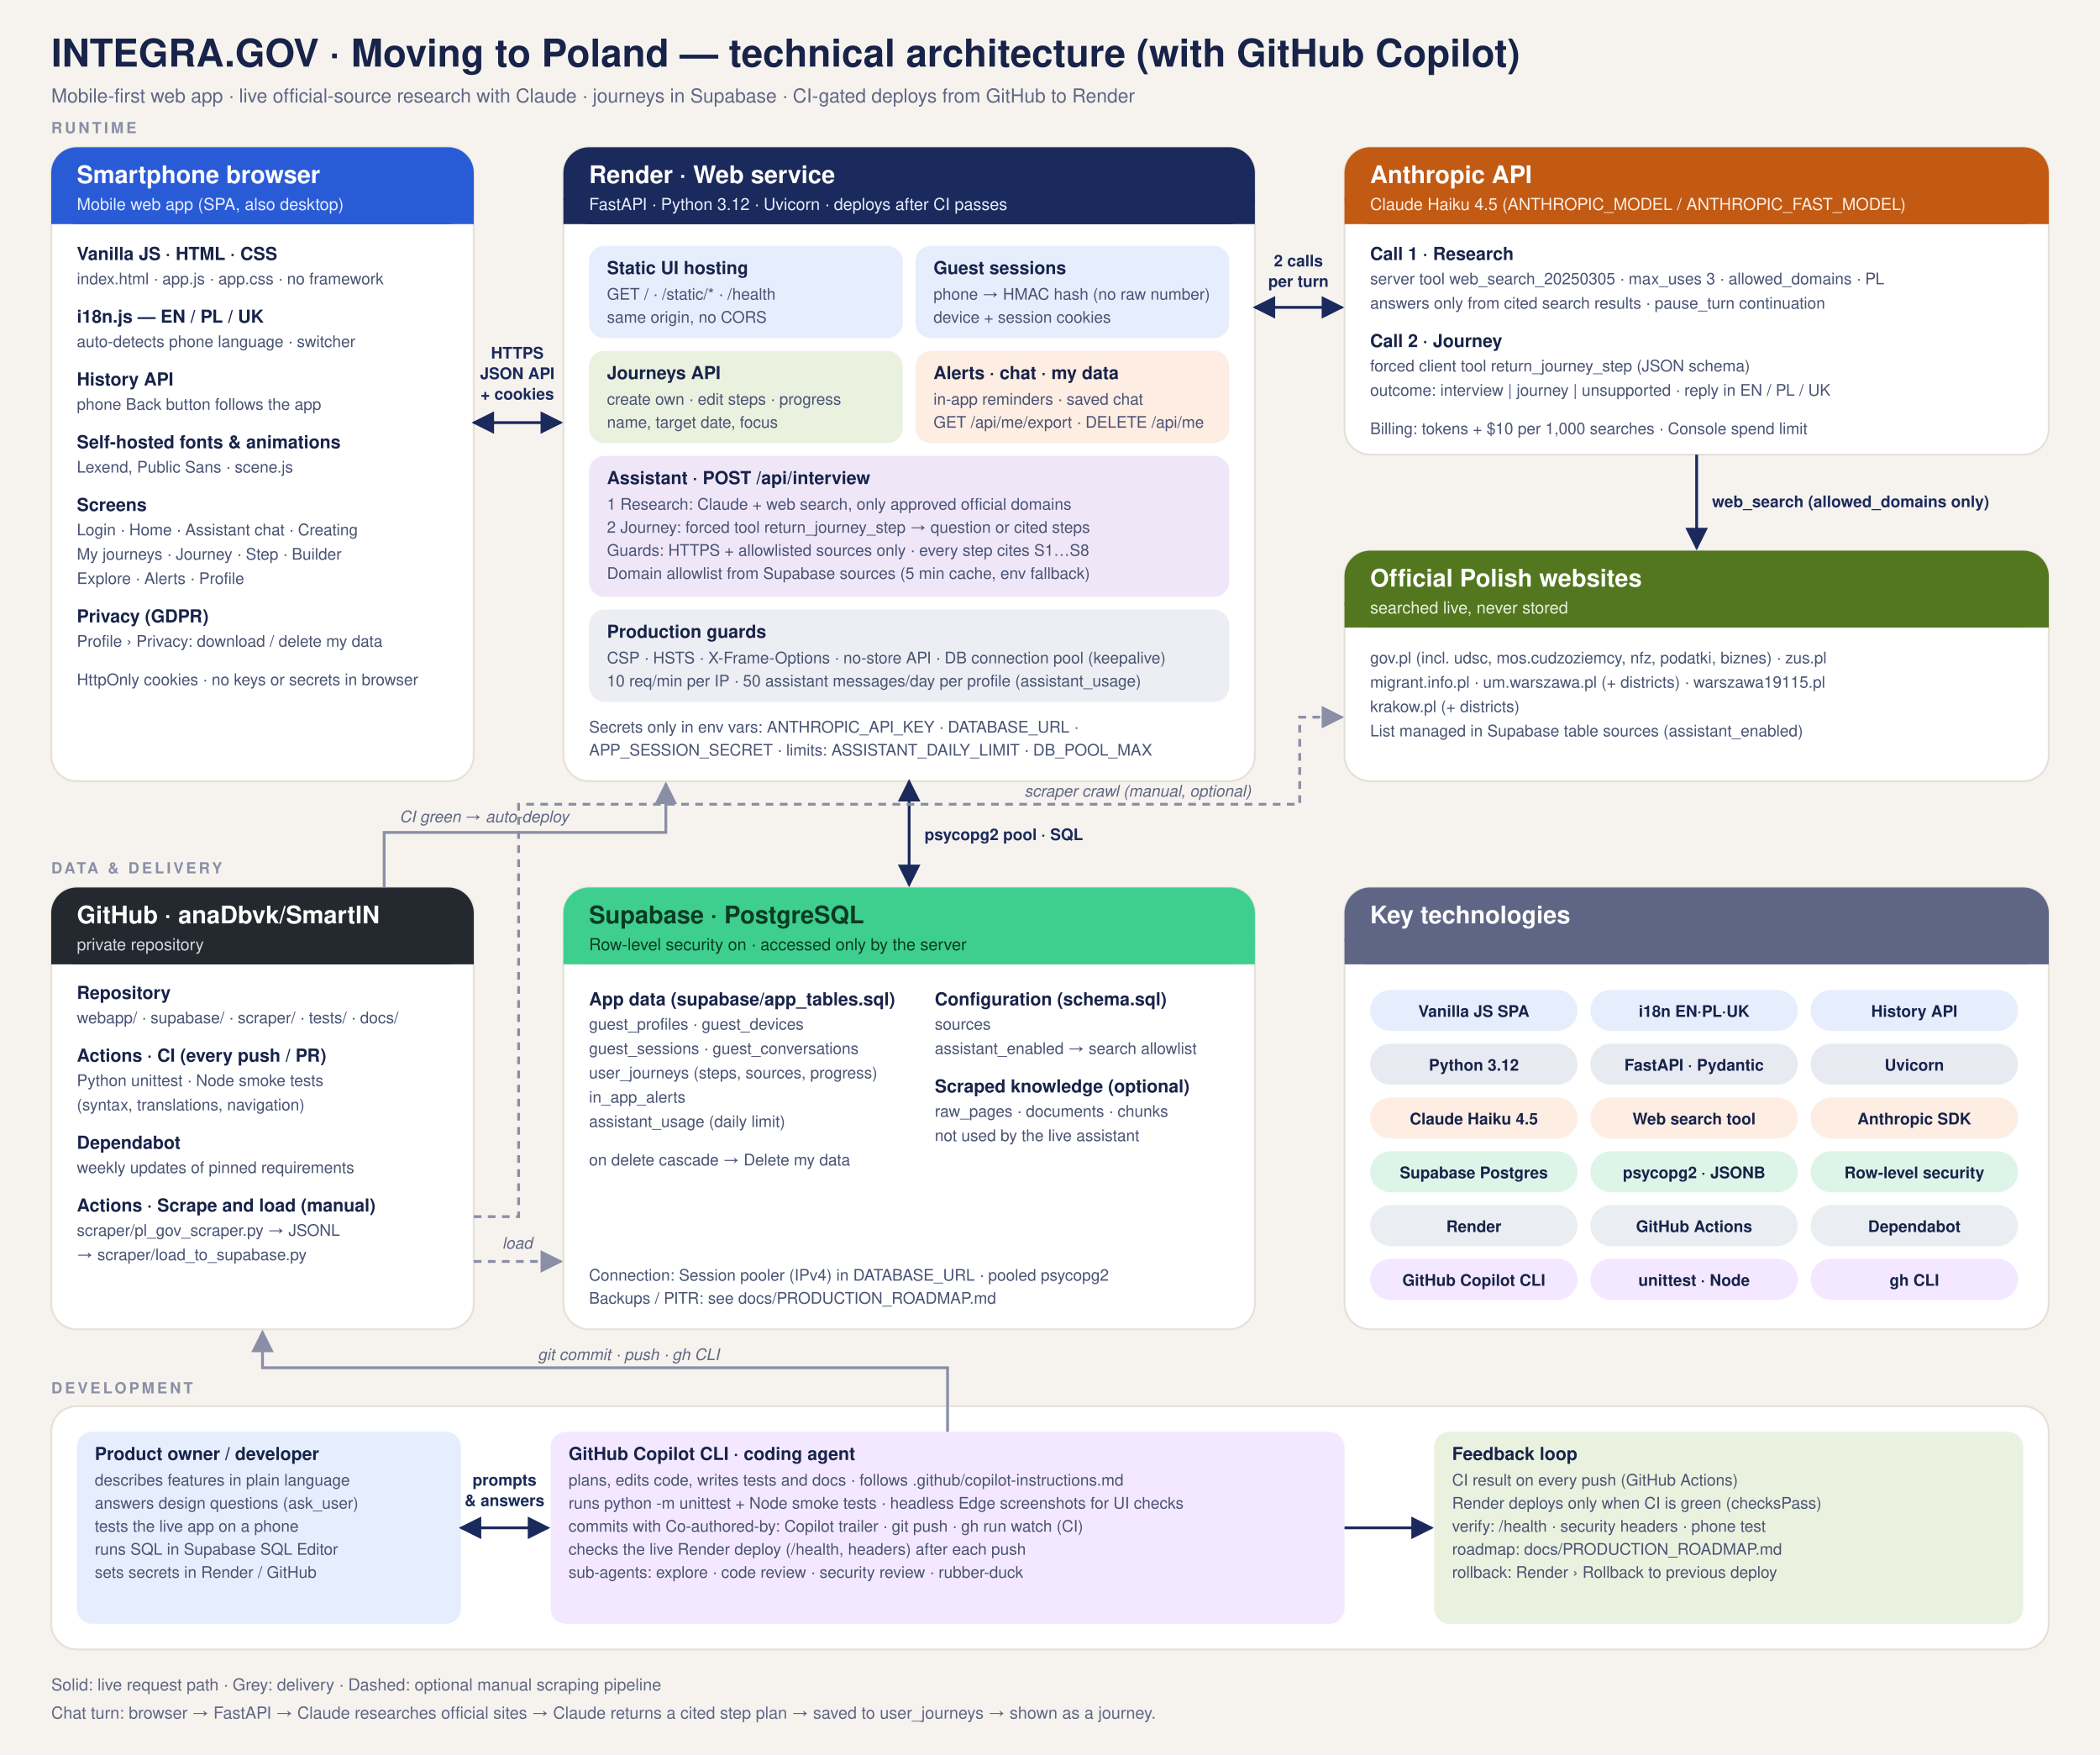
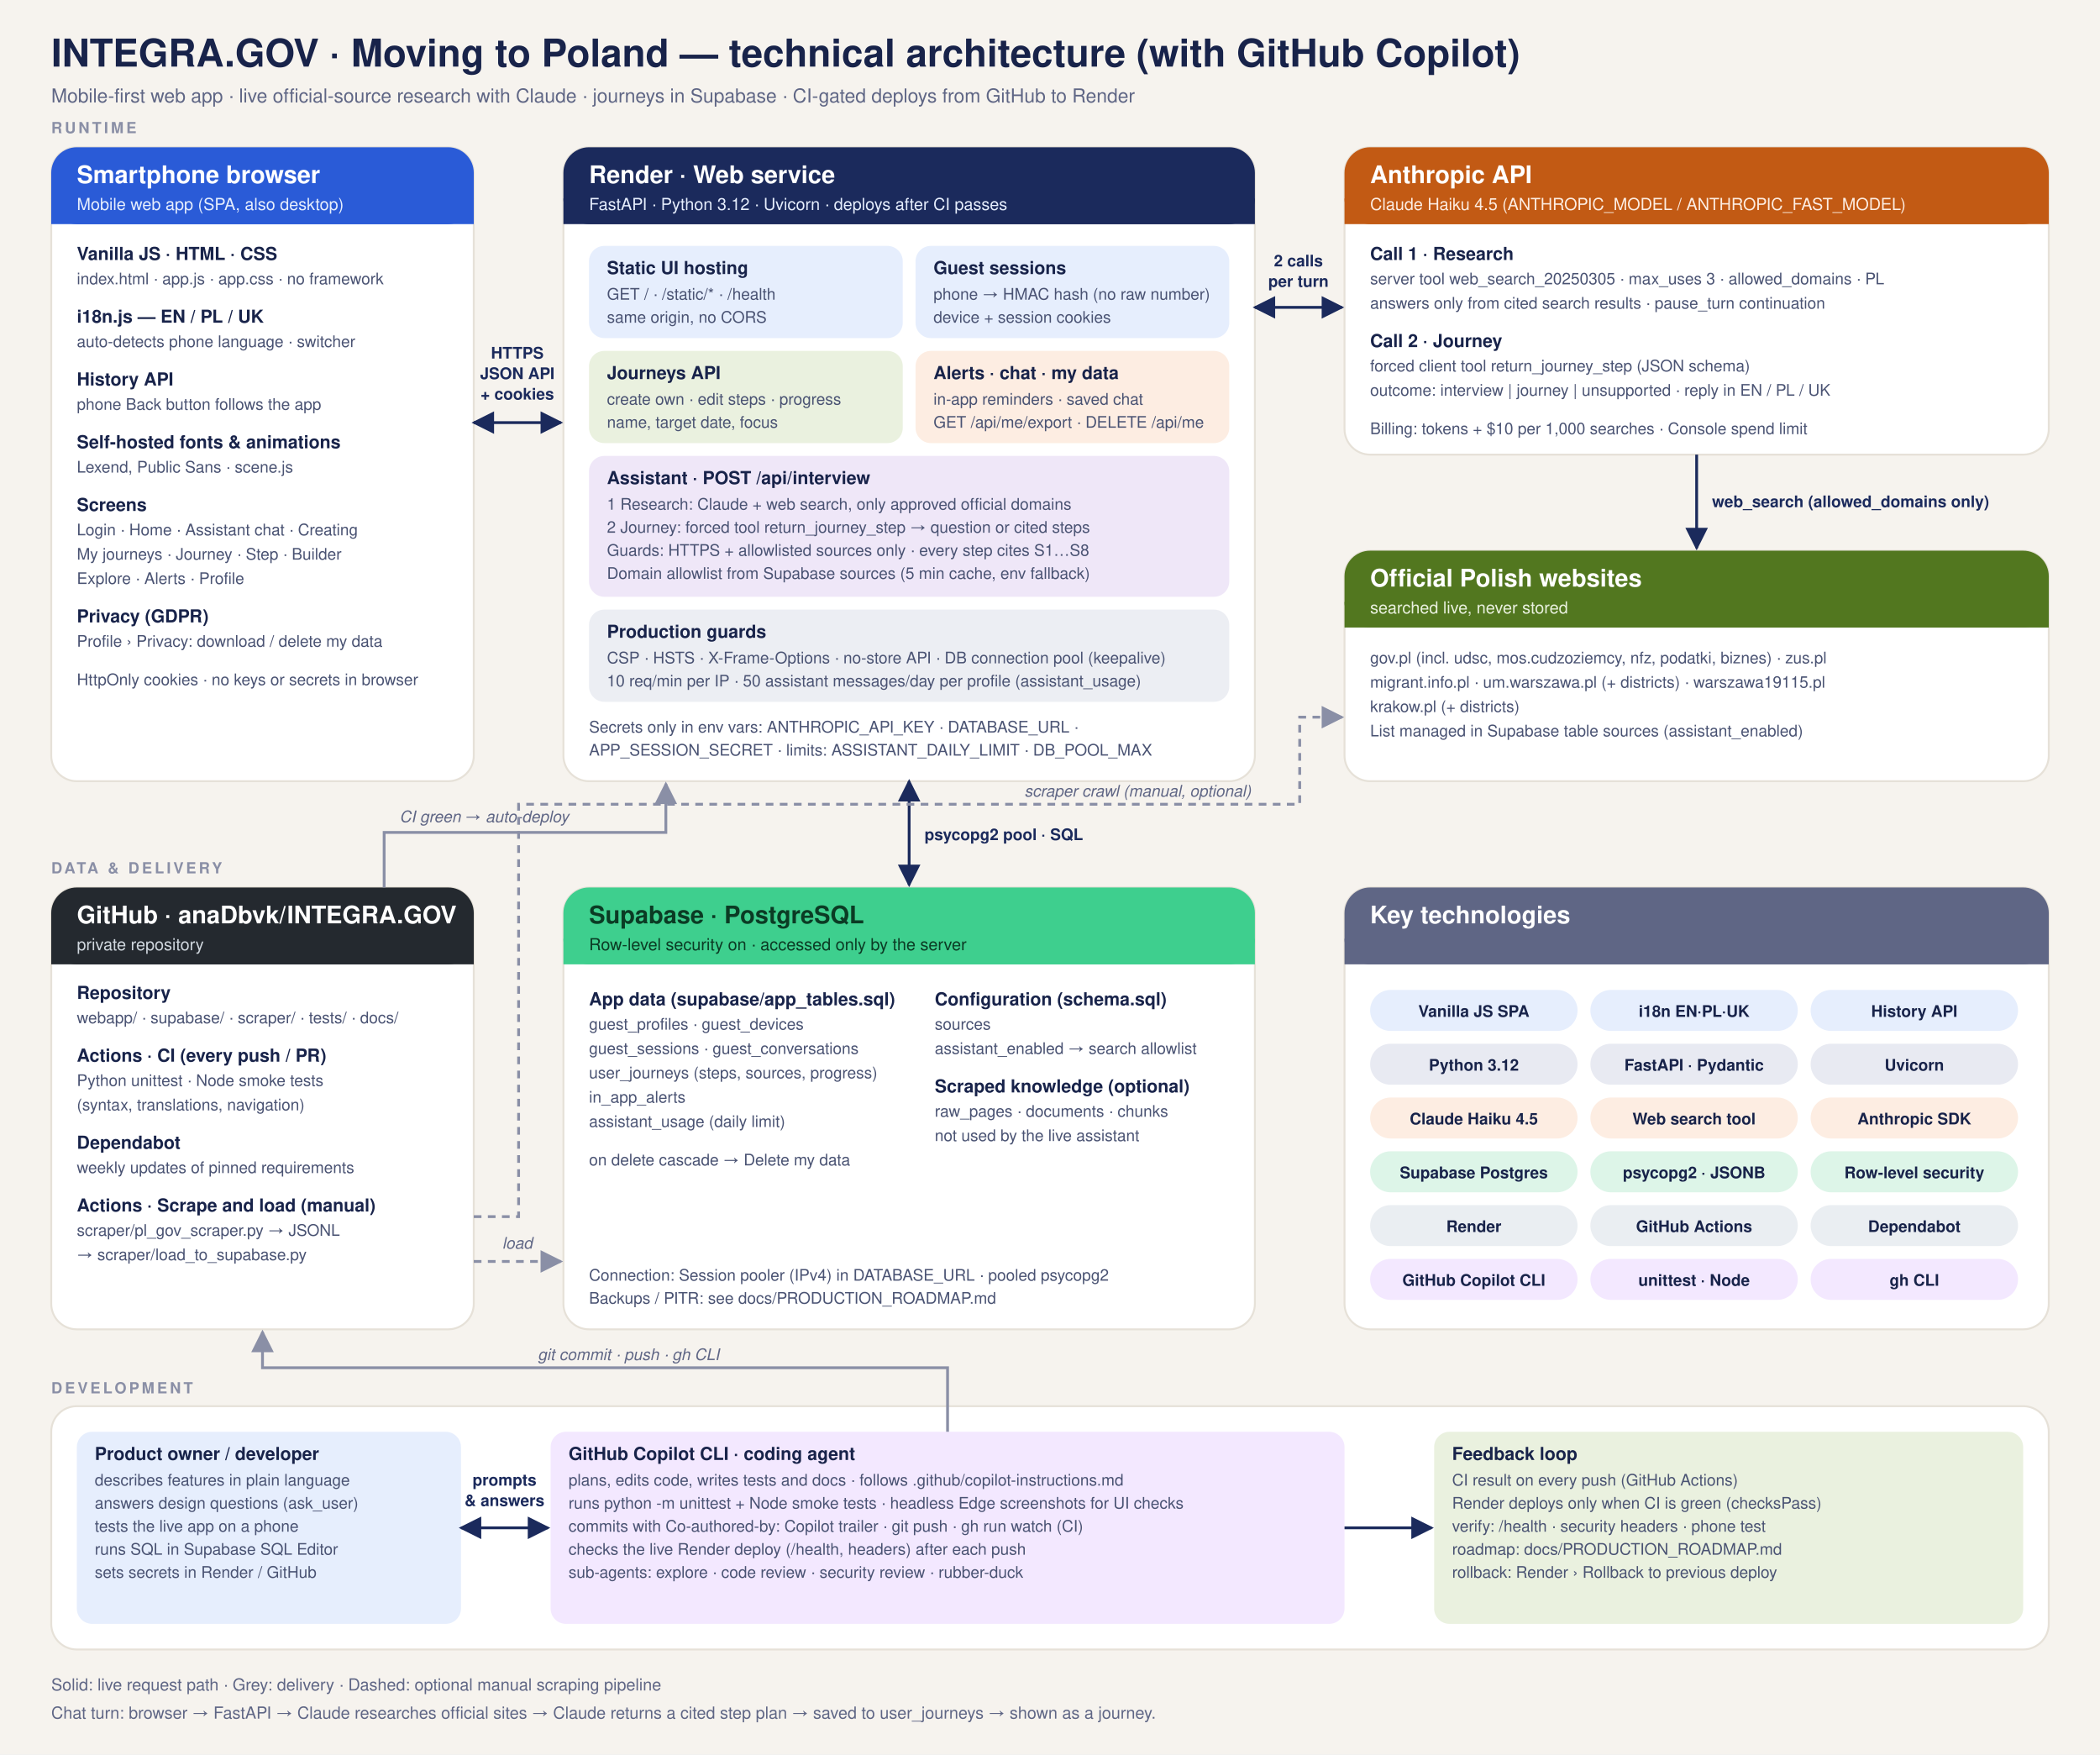
<svg xmlns="http://www.w3.org/2000/svg" width="1640" height="1370" viewBox="0 0 1640 1370" font-family="Segoe UI, Helvetica, Arial, sans-serif">
  <defs>
    <marker id="ah" viewBox="0 0 10 10" refX="9" refY="5" markerWidth="8" markerHeight="8" orient="auto-start-reverse">
      <path d="M0 0L10 5L0 10z" fill="#1B2A5C" />
    </marker>
    <marker id="ahg" viewBox="0 0 10 10" refX="9" refY="5" markerWidth="8" markerHeight="8" orient="auto-start-reverse">
      <path d="M0 0L10 5L0 10z" fill="#8A8FA6" />
    </marker>
    <style>
.h{font-size:19px;font-weight:700}
.sub{font-size:13px}
.t{font-size:14px;fill:#18234A}
.s{font-size:12.5px;fill:#4A5373}
.b{font-weight:700}
.lbl{font-size:12.5px;fill:#1B2A5C;font-weight:600}
.lblg{font-size:12.5px;fill:#5F6685;font-style:italic}
.chip{font-size:12.5px;fill:#18234A;font-weight:600}
.band{font-size:12px;fill:#8A8FA6;font-weight:700;letter-spacing:2px}
</style>
  </defs>
  <rect width="1640" height="1370" fill="#F6F3EE" />
  <text x="40" y="52" class="t" style="font-size:30px;font-weight:700">INTEGRA.GOV · Moving to Poland — technical architecture (with GitHub Copilot)</text>
  <text x="40" y="80" class="s" style="font-size:15px;fill:#5F6685">Mobile-first web app · live official-source research with Claude · journeys in Supabase · CI-gated deploys from GitHub to Render</text>
  <text x="40" y="104" class="band">RUNTIME</text>
  <rect x="40" y="115" width="330" height="495" rx="20" fill="#fff" stroke="#E6E1D8" stroke-width="1.5" />
  <rect x="40" y="115" width="330" height="60" rx="20" fill="#2A5BD7" />
  <rect x="40" y="155" width="330" height="20" fill="#2A5BD7" />
  <text x="60" y="143" class="h" style="fill:#fff">Smartphone browser</text>
  <text x="60" y="164" class="sub" style="fill:#E6EEFD">Mobile web app (SPA, also desktop)</text>
  <text x="60" y="203" class="t b">Vanilla JS · HTML · CSS</text>
  <text x="60" y="222" class="s">index.html · app.js · app.css · no framework</text>
  <text x="60" y="252" class="t b">i18n.js — EN / PL / UK</text>
  <text x="60" y="271" class="s">auto-detects phone language · switcher</text>
  <text x="60" y="301" class="t b">History API</text>
  <text x="60" y="320" class="s">phone Back button follows the app</text>
  <text x="60" y="350" class="t b">Self-hosted fonts &amp; animations</text>
  <text x="60" y="369" class="s">Lexend, Public Sans · scene.js</text>
  <text x="60" y="399" class="t b">Screens</text>
  <text x="60" y="418" class="s">Login · Home · Assistant chat · Creating</text>
  <text x="60" y="437" class="s">My journeys · Journey · Step · Builder</text>
  <text x="60" y="456" class="s">Explore · Alerts · Profile</text>
  <text x="60" y="486" class="t b">Privacy (GDPR)</text>
  <text x="60" y="505" class="s">Profile › Privacy: download / delete my data</text>
  <text x="60" y="535" class="s">HttpOnly cookies · no keys or secrets in browser</text>
  <rect x="440" y="115" width="540" height="495" rx="20" fill="#fff" stroke="#E6E1D8" stroke-width="1.5" />
  <rect x="440" y="115" width="540" height="60" rx="20" fill="#1B2A5C" />
  <rect x="440" y="155" width="540" height="20" fill="#1B2A5C" />
  <text x="460" y="143" class="h" style="fill:#fff">Render · Web service</text>
  <text x="460" y="164" class="sub" style="fill:#E6EEFD">FastAPI · Python 3.12 · Uvicorn · deploys after CI passes</text>
  <rect x="460" y="192" width="245" height="72" rx="12" fill="#E6EEFD" />
  <text x="474" y="214" class="t b">Static UI hosting</text>
  <text x="474" y="234" class="s">GET / · /static/* · /health</text>
  <text x="474" y="252" class="s">same origin, no CORS</text>
  <rect x="715" y="192" width="245" height="72" rx="12" fill="#E6EEFD" />
  <text x="729" y="214" class="t b">Guest sessions</text>
  <text x="729" y="234" class="s">phone → HMAC hash (no raw number)</text>
  <text x="729" y="252" class="s">device + session cookies</text>
  <rect x="460" y="274" width="245" height="72" rx="12" fill="#EAF1DF" />
  <text x="474" y="296" class="t b">Journeys API</text>
  <text x="474" y="316" class="s">create own · edit steps · progress</text>
  <text x="474" y="334" class="s">name, target date, focus</text>
  <rect x="715" y="274" width="245" height="72" rx="12" fill="#FDEDE2" />
  <text x="729" y="296" class="t b">Alerts · chat · my data</text>
  <text x="729" y="316" class="s">in-app reminders · saved chat</text>
  <text x="729" y="334" class="s">GET /api/me/export · DELETE /api/me</text>
  <rect x="460" y="356" width="500" height="110" rx="12" fill="#EFE7F8" />
  <text x="474" y="378" class="t b">Assistant · POST /api/interview</text>
  <text x="474" y="398" class="s">1  Research: Claude + web search, only approved official domains</text>
  <text x="474" y="416" class="s">2  Journey: forced tool return_journey_step → question or cited steps</text>
  <text x="474" y="434" class="s">Guards: HTTPS + allowlisted sources only · every step cites S1…S8</text>
  <text x="474" y="452" class="s">Domain allowlist from Supabase sources (5 min cache, env fallback)</text>
  <rect x="460" y="476" width="500" height="72" rx="12" fill="#ECEEF3" />
  <text x="474" y="498" class="t b">Production guards</text>
  <text x="474" y="518" class="s">CSP · HSTS · X-Frame-Options · no-store API · DB connection pool (keepalive)</text>
  <text x="474" y="536" class="s">10 req/min per IP · 50 assistant messages/day per profile (assistant_usage)</text>
  <text x="460" y="572" class="s">Secrets only in env vars: ANTHROPIC_API_KEY · DATABASE_URL ·</text>
  <text x="460" y="590" class="s">APP_SESSION_SECRET · limits: ASSISTANT_DAILY_LIMIT · DB_POOL_MAX</text>
  <rect x="1050" y="115" width="550" height="240" rx="20" fill="#fff" stroke="#E6E1D8" stroke-width="1.5" />
  <rect x="1050" y="115" width="550" height="60" rx="20" fill="#C25A14" />
  <rect x="1050" y="155" width="550" height="20" fill="#C25A14" />
  <text x="1070" y="143" class="h" style="fill:#fff">Anthropic API</text>
  <text x="1070" y="164" class="sub" style="fill:#FDEDE2">Claude Haiku 4.5 (ANTHROPIC_MODEL / ANTHROPIC_FAST_MODEL)</text>
  <text x="1070" y="203" class="t b">Call 1 · Research</text>
  <text x="1070" y="222" class="s">server tool web_search_20250305 · max_uses 3 · allowed_domains · PL</text>
  <text x="1070" y="241" class="s">answers only from cited search results · pause_turn continuation</text>
  <text x="1070" y="271" class="t b">Call 2 · Journey</text>
  <text x="1070" y="290" class="s">forced client tool return_journey_step (JSON schema)</text>
  <text x="1070" y="309" class="s">outcome: interview | journey | unsupported · reply in EN / PL / UK</text>
  <text x="1070" y="339" class="s">Billing: tokens + $10 per 1,000 searches · Console spend limit</text>
  <rect x="1050" y="430" width="550" height="180" rx="20" fill="#fff" stroke="#E6E1D8" stroke-width="1.5" />
  <rect x="1050" y="430" width="550" height="60" rx="20" fill="#52771F" />
  <rect x="1050" y="470" width="550" height="20" fill="#52771F" />
  <text x="1070" y="458" class="h" style="fill:#fff">Official Polish websites</text>
  <text x="1070" y="479" class="sub" style="fill:#EAF1DF">searched live, never stored</text>
  <text x="1070" y="518" class="s">gov.pl (incl. udsc, mos.cudzoziemcy, nfz, podatki, biznes) · zus.pl</text>
  <text x="1070" y="537" class="s">migrant.info.pl · um.warszawa.pl (+ districts) · warszawa19115.pl</text>
  <text x="1070" y="556" class="s">krakow.pl (+ districts)</text>
  <text x="1070" y="575" class="s">List managed in Supabase table sources (assistant_enabled)</text>
  <text x="40" y="682" class="band">DATA &amp; DELIVERY</text>
  <rect x="40" y="693" width="330" height="345" rx="20" fill="#fff" stroke="#E6E1D8" stroke-width="1.5" />
  <rect x="40" y="693" width="330" height="60" rx="20" fill="#24292F" />
  <rect x="40" y="733" width="330" height="20" fill="#24292F" />
-   <text x="60" y="721" class="h" style="fill:#fff">GitHub · anaDbvk/SmartIN</text>
+   <text x="60" y="721" class="h" style="fill:#fff">GitHub · anaDbvk/INTEGRA.GOV</text>
  <text x="60" y="742" class="sub" style="fill:#D0D7DE">private repository</text>
  <text x="60" y="780" class="t b">Repository</text>
  <text x="60" y="799" class="s">webapp/ · supabase/ · scraper/ · tests/ · docs/</text>
  <text x="60" y="829" class="t b">Actions · CI (every push / PR)</text>
  <text x="60" y="848" class="s">Python unittest · Node smoke tests</text>
  <text x="60" y="867" class="s">(syntax, translations, navigation)</text>
  <text x="60" y="897" class="t b">Dependabot</text>
  <text x="60" y="916" class="s">weekly updates of pinned requirements</text>
  <text x="60" y="946" class="t b">Actions · Scrape and load (manual)</text>
  <text x="60" y="965" class="s">scraper/pl_gov_scraper.py → JSONL</text>
  <text x="60" y="984" class="s">→ scraper/load_to_supabase.py</text>
  <rect x="440" y="693" width="540" height="345" rx="20" fill="#fff" stroke="#E6E1D8" stroke-width="1.5" />
  <rect x="440" y="693" width="540" height="60" rx="20" fill="#3ECF8E" />
  <rect x="440" y="733" width="540" height="20" fill="#3ECF8E" />
  <text x="460" y="721" class="h" style="fill:#0B3B24">Supabase · PostgreSQL</text>
  <text x="460" y="742" class="sub" style="fill:#0B3B24">Row-level security on · accessed only by the server</text>
  <text x="460" y="785" class="t b">App data (supabase/app_tables.sql)</text>
  <text x="460" y="804" class="s">guest_profiles · guest_devices</text>
  <text x="460" y="823" class="s">guest_sessions · guest_conversations</text>
  <text x="460" y="842" class="s">user_journeys (steps, sources, progress)</text>
  <text x="460" y="861" class="s">in_app_alerts</text>
  <text x="460" y="880" class="s">assistant_usage (daily limit)</text>
  <text x="460" y="910" class="s">on delete cascade → Delete my data</text>
  <text x="730" y="785" class="t b">Configuration (schema.sql)</text>
  <text x="730" y="804" class="s">sources</text>
  <text x="730" y="823" class="s">    assistant_enabled → search allowlist</text>
  <text x="730" y="853" class="t b">Scraped knowledge (optional)</text>
  <text x="730" y="872" class="s">raw_pages · documents · chunks</text>
  <text x="730" y="891" class="s">    not used by the live assistant</text>
  <text x="460" y="1000" class="s">Connection: Session pooler (IPv4) in DATABASE_URL · pooled psycopg2</text>
  <text x="460" y="1018" class="s">Backups / PITR: see docs/PRODUCTION_ROADMAP.md</text>
  <rect x="1050" y="693" width="550" height="345" rx="20" fill="#fff" stroke="#E6E1D8" stroke-width="1.5" />
  <rect x="1050" y="693" width="550" height="60" rx="20" fill="#5F6685" />
  <rect x="1050" y="733" width="550" height="20" fill="#5F6685" />
  <text x="1070" y="721" class="h" style="fill:#fff">Key technologies</text>
  <rect x="1070" y="773" width="162" height="32" rx="16" fill="#E6EEFD" />
  <text x="1151" y="794" class="chip" text-anchor="middle">Vanilla JS SPA</text>
  <rect x="1242" y="773" width="162" height="32" rx="16" fill="#E6EEFD" />
  <text x="1323" y="794" class="chip" text-anchor="middle">i18n EN·PL·UK</text>
  <rect x="1414" y="773" width="162" height="32" rx="16" fill="#E6EEFD" />
  <text x="1495" y="794" class="chip" text-anchor="middle">History API</text>
  <rect x="1070" y="815" width="162" height="32" rx="16" fill="#E8EAF2" />
  <text x="1151" y="836" class="chip" text-anchor="middle">Python 3.12</text>
  <rect x="1242" y="815" width="162" height="32" rx="16" fill="#E8EAF2" />
  <text x="1323" y="836" class="chip" text-anchor="middle">FastAPI · Pydantic</text>
  <rect x="1414" y="815" width="162" height="32" rx="16" fill="#E8EAF2" />
  <text x="1495" y="836" class="chip" text-anchor="middle">Uvicorn</text>
  <rect x="1070" y="857" width="162" height="32" rx="16" fill="#FDEDE2" />
  <text x="1151" y="878" class="chip" text-anchor="middle">Claude Haiku 4.5</text>
  <rect x="1242" y="857" width="162" height="32" rx="16" fill="#FDEDE2" />
  <text x="1323" y="878" class="chip" text-anchor="middle">Web search tool</text>
  <rect x="1414" y="857" width="162" height="32" rx="16" fill="#FDEDE2" />
  <text x="1495" y="878" class="chip" text-anchor="middle">Anthropic SDK</text>
  <rect x="1070" y="899" width="162" height="32" rx="16" fill="#DDF5E8" />
  <text x="1151" y="920" class="chip" text-anchor="middle">Supabase Postgres</text>
  <rect x="1242" y="899" width="162" height="32" rx="16" fill="#DDF5E8" />
  <text x="1323" y="920" class="chip" text-anchor="middle">psycopg2 · JSONB</text>
  <rect x="1414" y="899" width="162" height="32" rx="16" fill="#DDF5E8" />
  <text x="1495" y="920" class="chip" text-anchor="middle">Row-level security</text>
  <rect x="1070" y="941" width="162" height="32" rx="16" fill="#EAEEF2" />
  <text x="1151" y="962" class="chip" text-anchor="middle">Render</text>
  <rect x="1242" y="941" width="162" height="32" rx="16" fill="#EAEEF2" />
  <text x="1323" y="962" class="chip" text-anchor="middle">GitHub Actions</text>
  <rect x="1414" y="941" width="162" height="32" rx="16" fill="#EAEEF2" />
  <text x="1495" y="962" class="chip" text-anchor="middle">Dependabot</text>
  <rect x="1070" y="983" width="162" height="32" rx="16" fill="#F3E8FF" />
  <text x="1151" y="1004" class="chip" text-anchor="middle">GitHub Copilot CLI</text>
  <rect x="1242" y="983" width="162" height="32" rx="16" fill="#F3E8FF" />
  <text x="1323" y="1004" class="chip" text-anchor="middle">unittest · Node</text>
  <rect x="1414" y="983" width="162" height="32" rx="16" fill="#F3E8FF" />
  <text x="1495" y="1004" class="chip" text-anchor="middle">gh CLI</text>
  <text x="40" y="1088" class="band">DEVELOPMENT</text>
  <rect x="40" y="1098" width="1560" height="190" rx="20" fill="#fff" stroke="#E6E1D8" stroke-width="1.5" />
  <rect x="60" y="1118" width="300" height="150" rx="12" fill="#E6EEFD" />
  <text x="74" y="1140" class="t b">Product owner / developer</text>
  <text x="74" y="1160" class="s">describes features in plain language</text>
  <text x="74" y="1178" class="s">answers design questions (ask_user)</text>
  <text x="74" y="1196" class="s">tests the live app on a phone</text>
  <text x="74" y="1214" class="s">runs SQL in Supabase SQL Editor</text>
  <text x="74" y="1232" class="s">sets secrets in Render / GitHub</text>
  <rect x="430" y="1118" width="620" height="150" rx="12" fill="#F3E8FF" />
  <text x="444" y="1140" class="t b">GitHub Copilot CLI · coding agent</text>
  <text x="444" y="1160" class="s">plans, edits code, writes tests and docs · follows .github/copilot-instructions.md</text>
  <text x="444" y="1178" class="s">runs python -m unittest + Node smoke tests · headless Edge screenshots for UI checks</text>
  <text x="444" y="1196" class="s">commits with Co-authored-by: Copilot trailer · git push · gh run watch (CI)</text>
  <text x="444" y="1214" class="s">checks the live Render deploy (/health, headers) after each push</text>
  <text x="444" y="1232" class="s">sub-agents: explore · code review · security review · rubber-duck</text>
  <polyline points="360,1193 428,1193" fill="none" stroke="#1B2A5C" stroke-width="2.2" marker-end="url(#ah)" marker-start="url(#ah)" />
  <text x="394" y="1160" class="lbl" text-anchor="middle">prompts</text>
  <text x="394" y="1176" class="lbl" text-anchor="middle">&amp; answers</text>
  <polyline points="740,1118 740,1068 205,1068 205,1040" fill="none" stroke="#8A8FA6" stroke-width="2.2" marker-end="url(#ahg)" />
  <text x="420" y="1062" class="lblg" text-anchor="start">git commit · push · gh CLI</text>
  <rect x="1120" y="1118" width="460" height="150" rx="12" fill="#EAF1DF" />
  <text x="1134" y="1140" class="t b">Feedback loop</text>
  <text x="1134" y="1160" class="s">CI result on every push (GitHub Actions)</text>
  <text x="1134" y="1178" class="s">Render deploys only when CI is green (checksPass)</text>
  <text x="1134" y="1196" class="s">verify: /health · security headers · phone test</text>
  <text x="1134" y="1214" class="s">roadmap: docs/PRODUCTION_ROADMAP.md</text>
  <text x="1134" y="1232" class="s">rollback: Render › Rollback to previous deploy</text>
  <polyline points="1050,1193 1118,1193" fill="none" stroke="#1B2A5C" stroke-width="2.2" marker-end="url(#ah)" />
  <polyline points="370,330 438,330" fill="none" stroke="#1B2A5C" stroke-width="2.2" marker-end="url(#ah)" marker-start="url(#ah)" />
  <text x="404" y="280" class="lbl" text-anchor="middle">HTTPS</text>
  <text x="404" y="296" class="lbl" text-anchor="middle">JSON API</text>
  <text x="404" y="312" class="lbl" text-anchor="middle">+ cookies</text>
  <polyline points="980,240 1048,240" fill="none" stroke="#1B2A5C" stroke-width="2.2" marker-end="url(#ah)" marker-start="url(#ah)" />
  <text x="1014" y="208" class="lbl" text-anchor="middle">2 calls</text>
  <text x="1014" y="224" class="lbl" text-anchor="middle">per turn</text>
  <polyline points="1325,355 1325,428" fill="none" stroke="#1B2A5C" stroke-width="2.2" marker-end="url(#ah)" />
  <text x="1337" y="396" class="lbl" text-anchor="start">web_search (allowed_domains only)</text>
  <polyline points="710,610 710,691" fill="none" stroke="#1B2A5C" stroke-width="2.2" marker-end="url(#ah)" marker-start="url(#ah)" />
  <text x="722" y="656" class="lbl" text-anchor="start">psycopg2 pool · SQL</text>
  <polyline points="300,693 300,650 520,650 520,612" fill="none" stroke="#8A8FA6" stroke-width="2.2" marker-end="url(#ahg)" />
  <text x="312" y="642" class="lblg" text-anchor="start">CI green → auto-deploy</text>
  <polyline points="370,985 438,985" fill="none" stroke="#8A8FA6" stroke-width="2.2" stroke-dasharray="6 5" marker-end="url(#ahg)" />
  <text x="404" y="975" class="lblg" text-anchor="middle">load</text>
  <polyline points="370,950 405,950 405,628 1015,628 1015,560 1048,560" fill="none" stroke="#8A8FA6" stroke-width="2.2" stroke-dasharray="6 5" marker-end="url(#ahg)" />
  <text x="800" y="622" class="lblg" text-anchor="start">scraper crawl (manual, optional)</text>
  <text x="40" y="1320" class="s" style="font-size:13px;fill:#5F6685">Solid: live request path · Grey: delivery · Dashed: optional manual scraping pipeline</text>
  <text x="40" y="1342" class="s" style="font-size:13px;fill:#5F6685">Chat turn: browser → FastAPI → Claude researches official sites → Claude returns a cited step plan → saved to user_journeys → shown as a journey.</text>
</svg>
